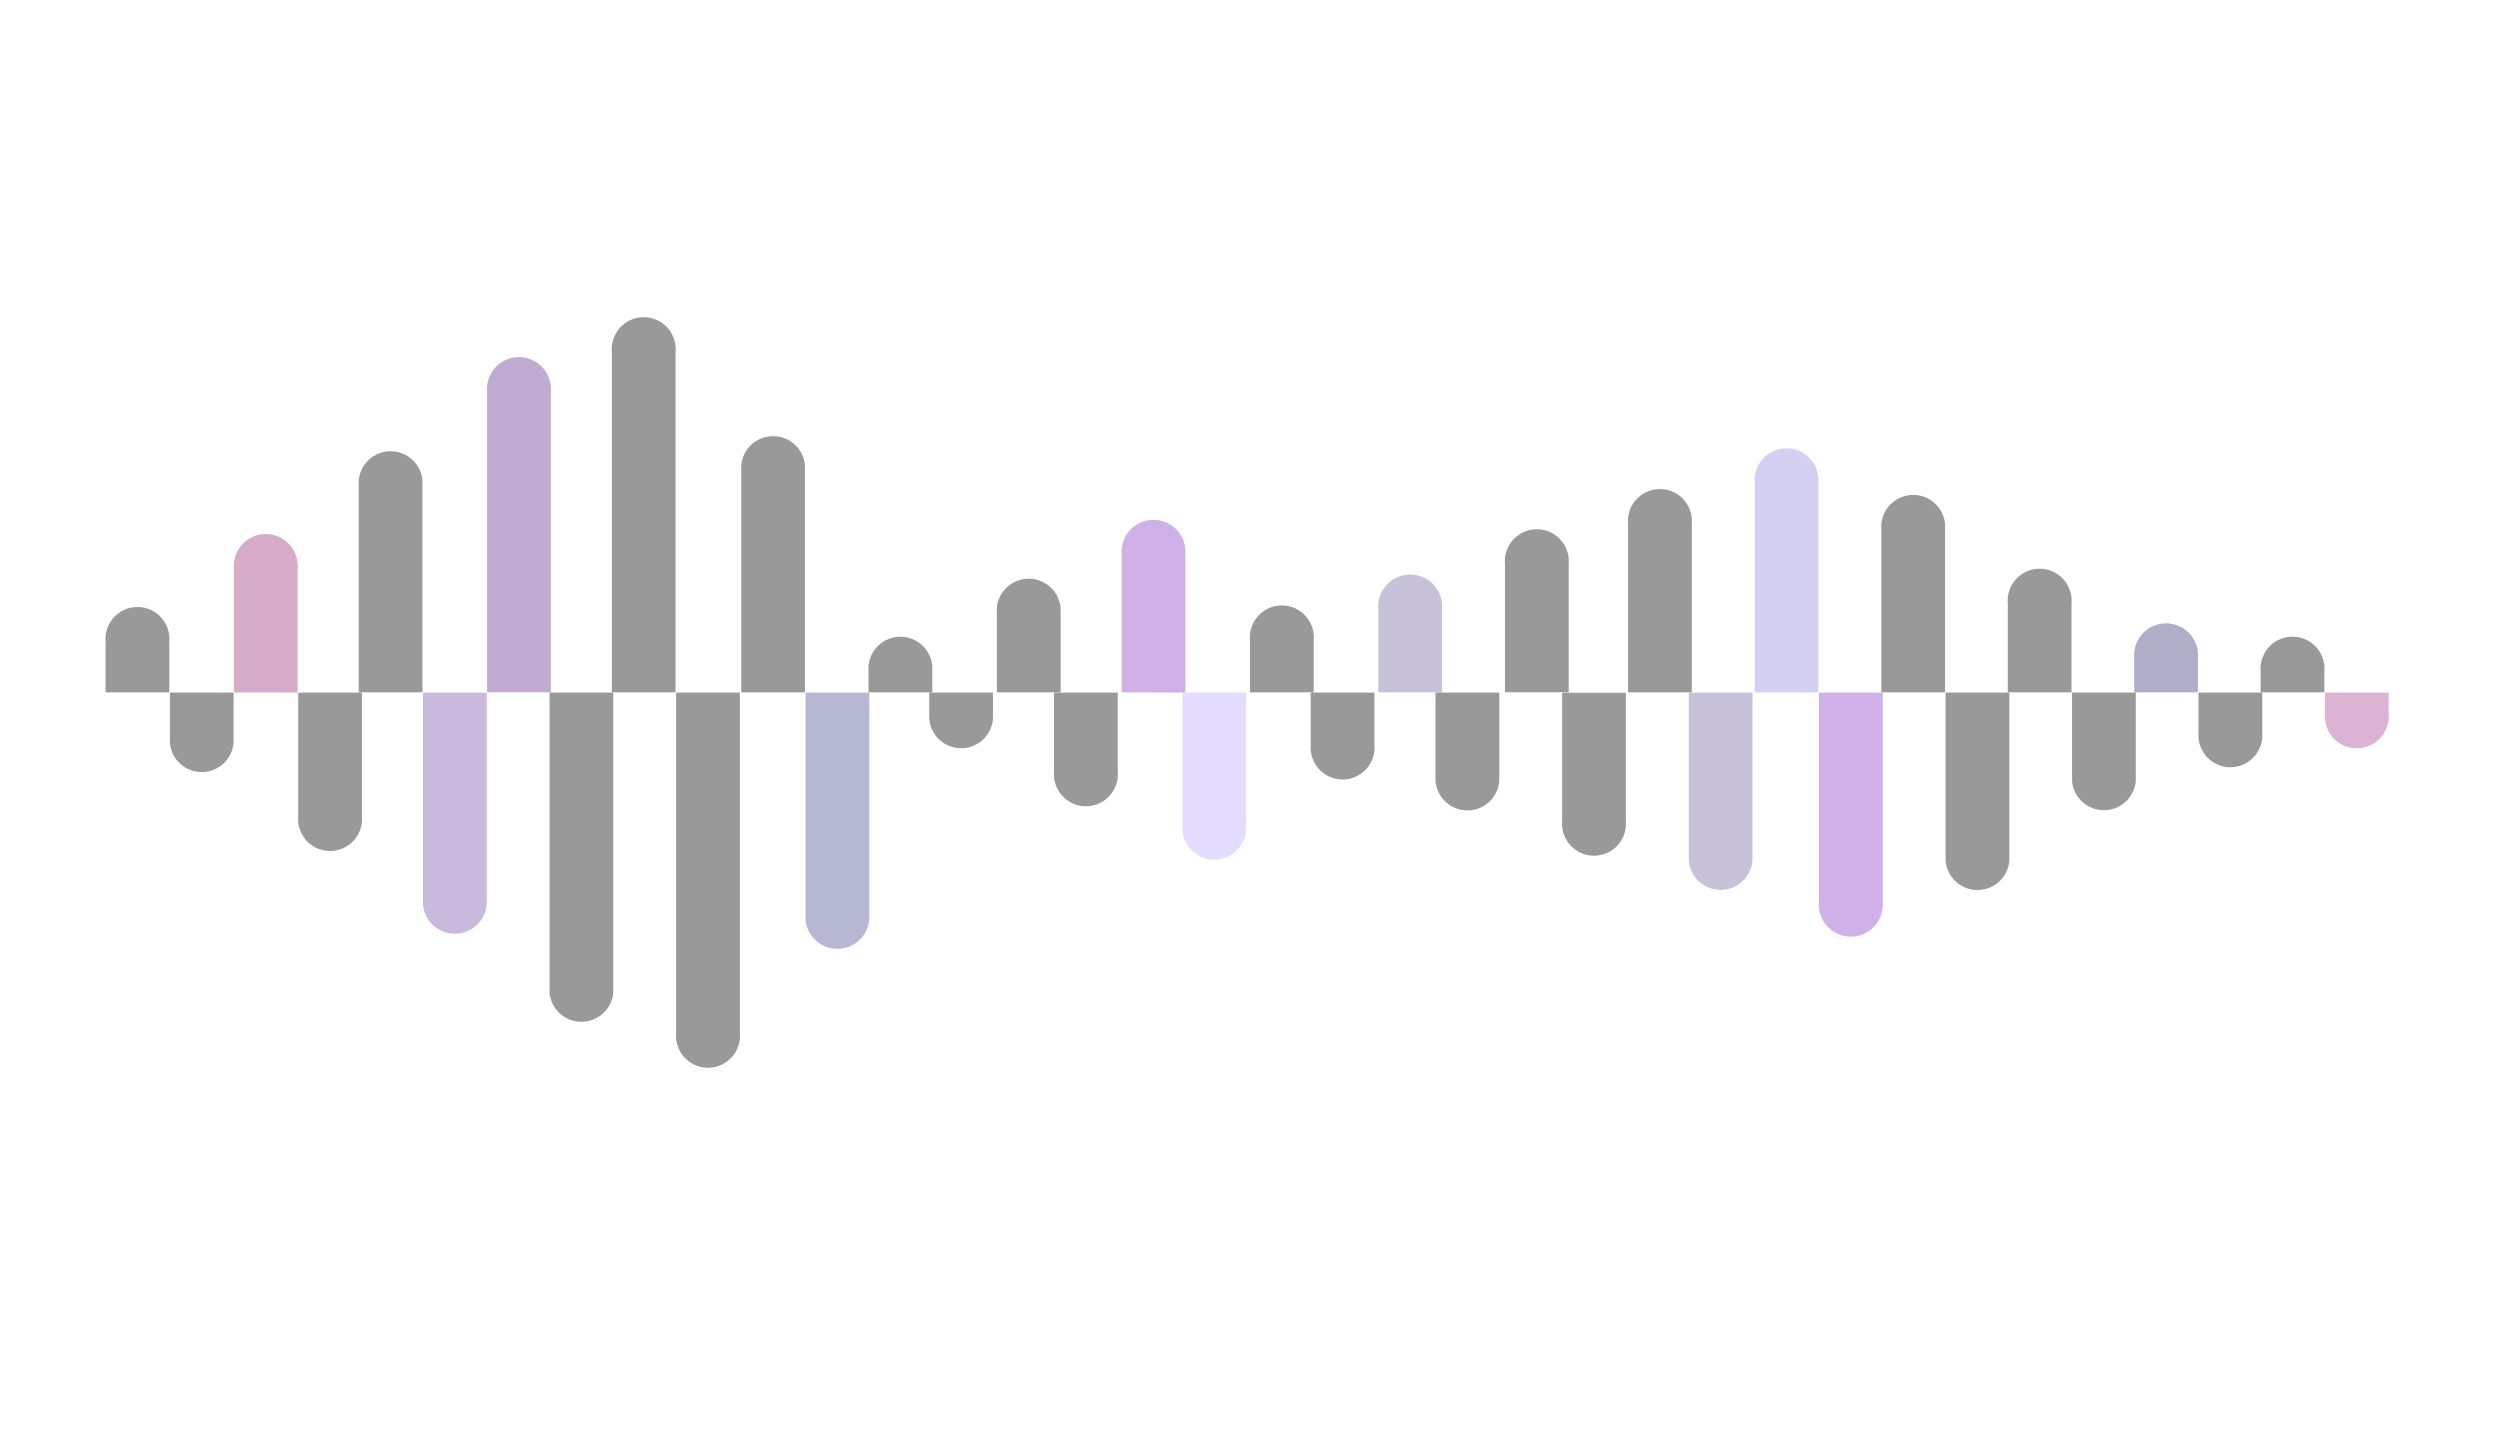
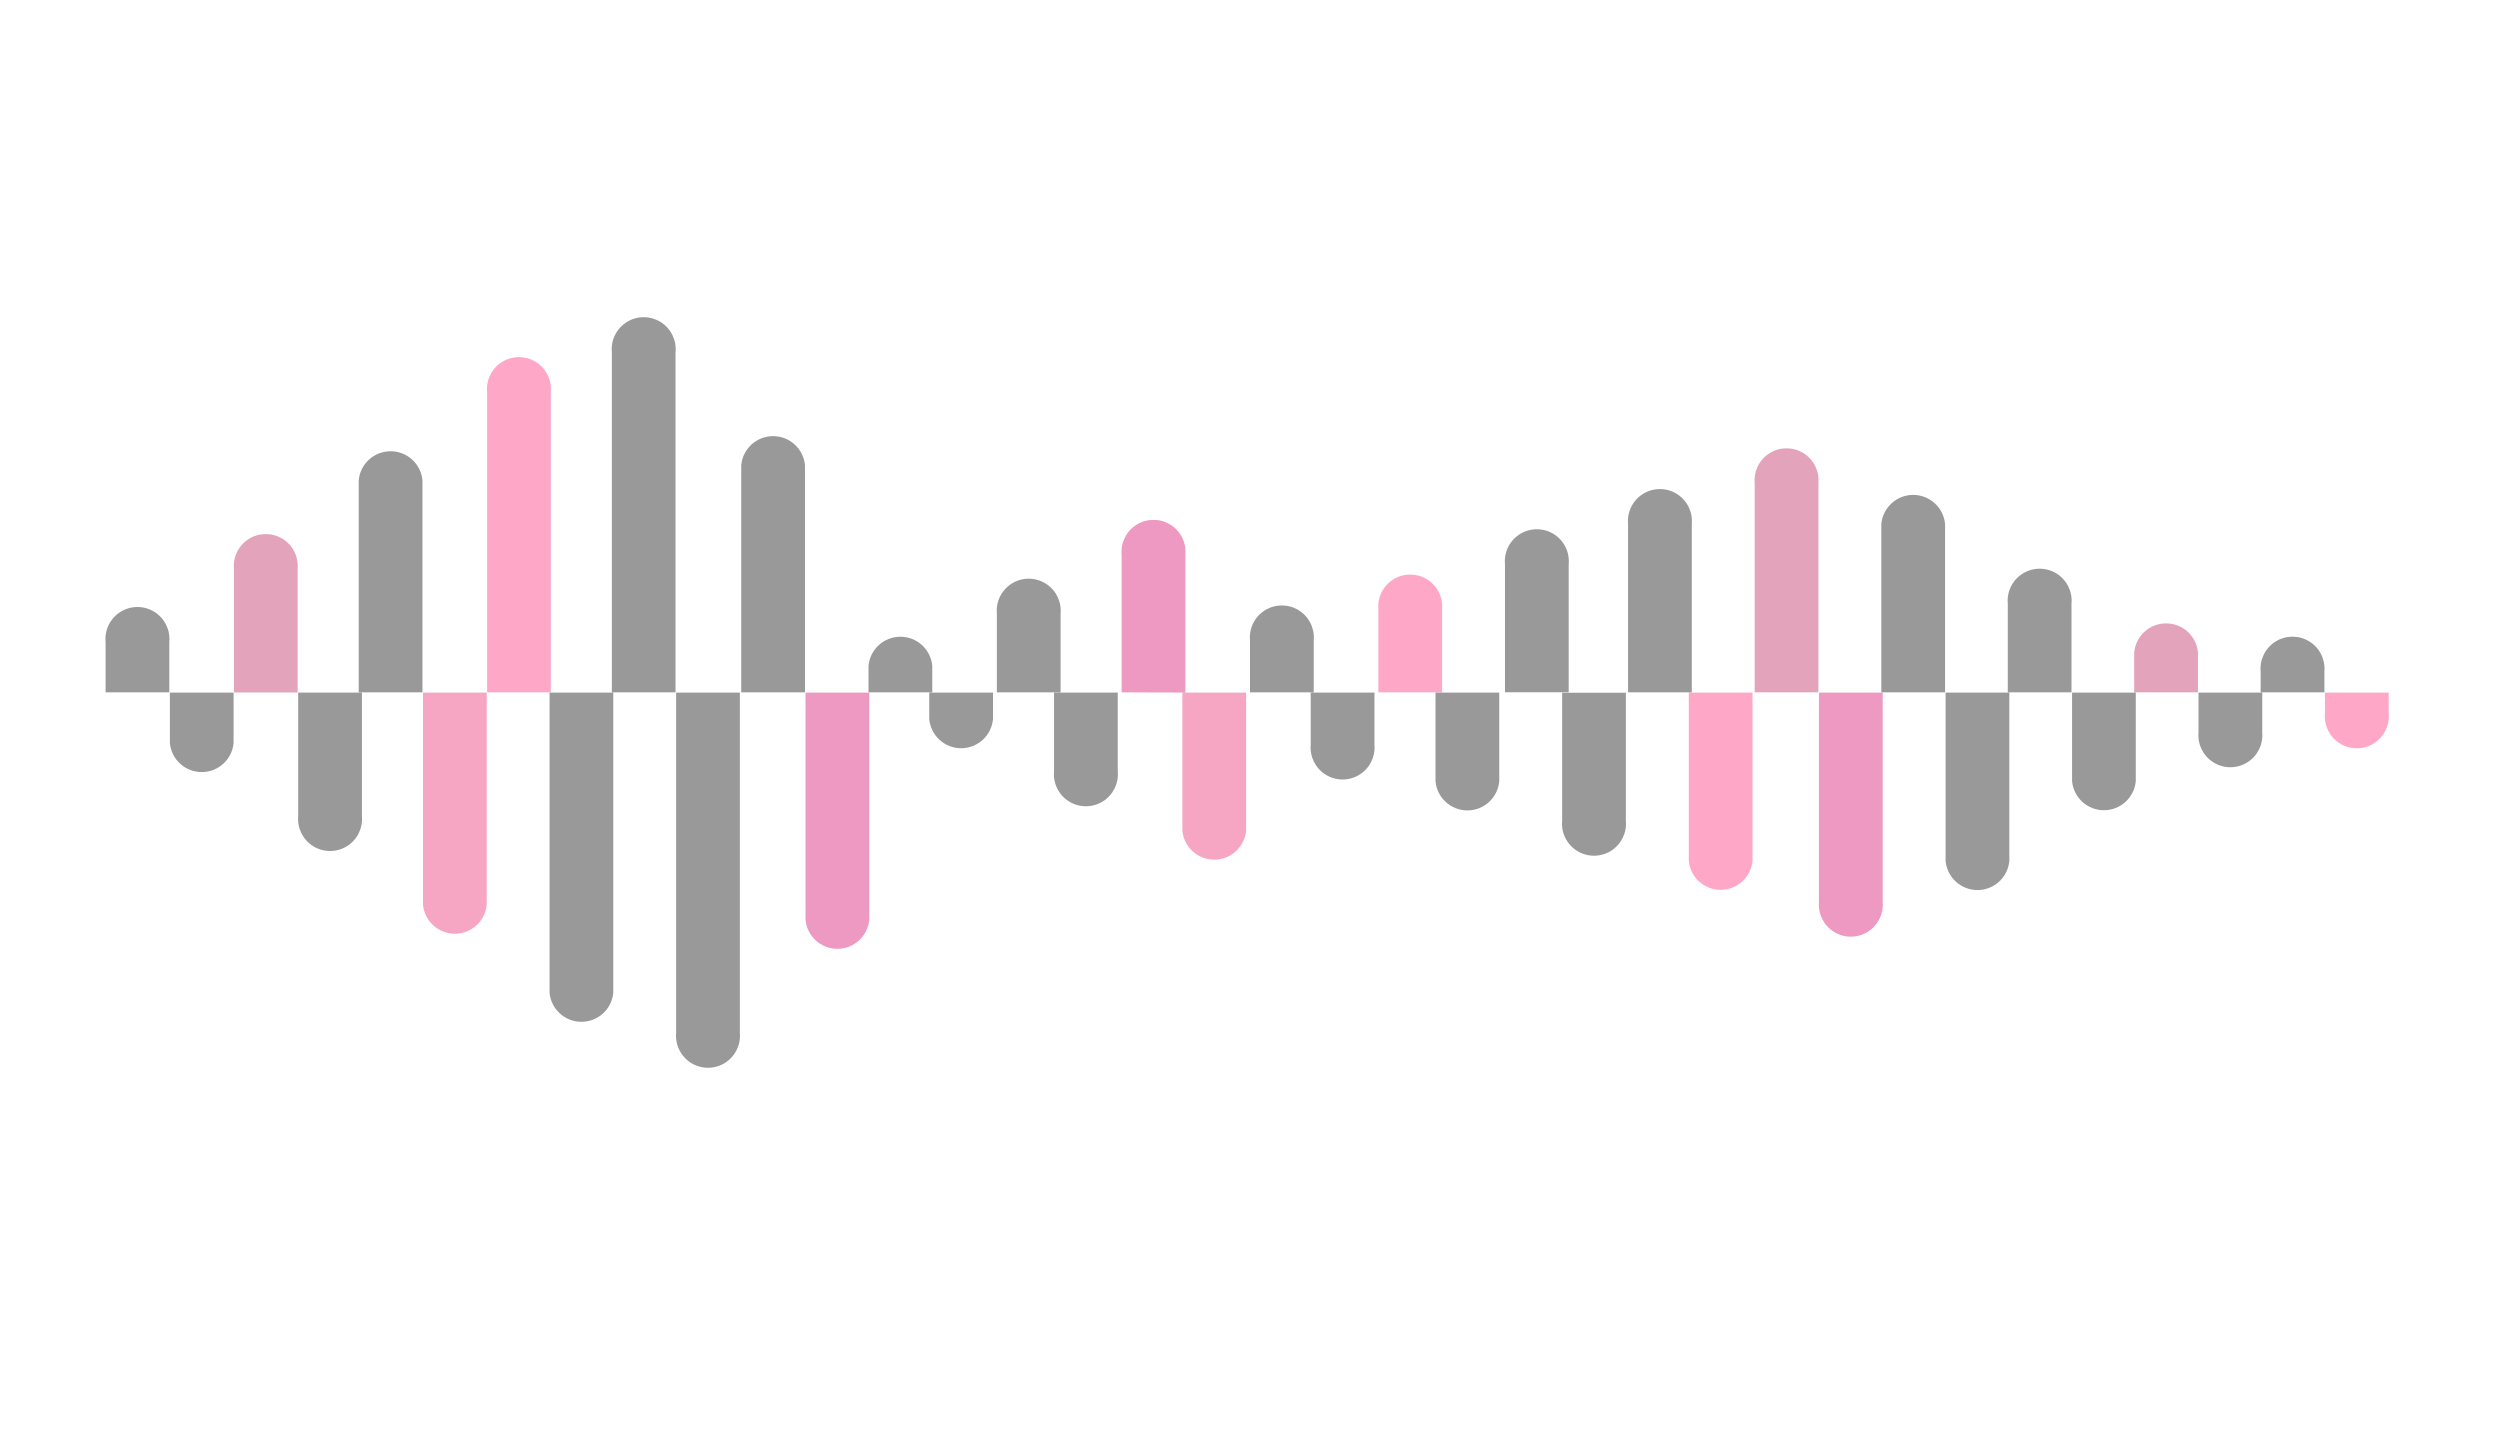
<svg xmlns="http://www.w3.org/2000/svg" id="Ebene_1" data-name="Ebene 1" width="248.06mm" height="143.2mm" viewBox="0 0 703.15 405.91">
  <defs>
    <style>
    

    
     .cls-1 {
         -webkit-animation: action 2.2s infinite  alternate;
        animation: action 2.2s infinite  alternate;
        transform-origin: center center;
        animation-delay: 1.3s;
-         fill: #662d91;
+         fill: #ff2473; 
      }

    
      .cls-1, .cls-10, .cls-11, .cls-2, .cls-3, .cls-4, .cls-5, .cls-6, .cls-7, .cls-8, .cls-9, .cls-12 {
        opacity: 0.4;
      }

      
      .cls-3 {
        -webkit-animation: action2 2.5s infinite  alternate;
        animation: action2 2.5s infinite  alternate;
        transform-origin: center center;
        animation-delay: 1.4s;
-         fill: #8a3dc4;
+         fill: #D10063; 
      }

     
     .cls-4 {
       -webkit-animation: action4 2.3s infinite  alternate;
        animation: action3 2.3s infinite  alternate;
        transform-origin: center center;
        animation-delay: 1s;
-         fill: #73679e;
+         fill: #ff2473; 
      }

      
     .cls-5 {
       -webkit-animation: action 1.9s infinite  alternate;
        animation: action 1.9s infinite  alternate;
        transform-origin: center center;
        animation-delay: 0.9s;
-         fill: #9389db;
+         fill: #BA1A55;
      }

      
      .cls-6 {
        -webkit-animation: action3 1.7s infinite  alternate;
        animation: action3 1.7s infinite  alternate;
        transform-origin: center center;
        animation-delay: 2s;
-         fill: #343475;
+         fill: #BA1A55; 
      }

      
      .cls-7 {
        -webkit-animation: action4 2.8s infinite  alternate;
        animation: action3 2.8s infinite  alternate;
        transform-origin: center center;
        animation-delay: 2.4s;

-         fill: #9b2e7b;
+         fill: #BA1A55; 
      }

      
      .cls-8 {
        -webkit-animation: action2 2.4s infinite  alternate;
        animation: action2 2.4s infinite  alternate;
        transform-origin: center center;
        animation-delay: 1.4s;
-         fill: #464a91;
+         fill: #D10063;
      }

      .cls-9 {
        -webkit-animation: action 2s infinite  alternate;
        animation: action 2s infinite  alternate;
        transform-origin: center center;
        animation-delay: 0.5s;
-         fill: #baa7ff;
+         fill: #E8206A; 
      }

      
      .cls-10 {
        -webkit-animation: action3 2.7s infinite  alternate;
        animation: action3 2.7s infinite  alternate;
        transform-origin: center center;
        animation-delay: 1.4s;

    
-         fill: #a84290;
+         fill: #ff2473; 
      }

      
      .cls-11 {
         -webkit-animation: action3 2.4s infinite  alternate;
        animation: action3 2.4s infinite  alternate;
        transform-origin: center center;
        animation-delay: 2s;
        
-         fill: #7750aa;
+         fill: #E8206A; 
      }

      .cls-2{
         -webkit-animation: action3 4s infinite  alternate;
        animation: action3 4s infinite  alternate;
        transform-origin: center center;
      }

      .cls-12{
         -webkit-animation: action5 1.9s infinite  alternate;
        animation: action5 1.9s infinite  alternate;
        transform-origin: center center;

      }
      
      @-webkit-keyframes action {
        0% { transform: scaleY(1); 
             transform-origin: center center;}
        100% { transform: scaleY(1.1); 
        transform-origin: center center;}
    }
    @keyframes action {
        0% { transform: scaleY(1); 
        transform-origin: center center;}
        100% { transform: scaleY(1.1);
        transform-origin: center center; }
    }

    @-webkit-keyframes action2 {
        0% { transform: scaleY(1); 
        transform-origin: center center;}
        100% { transform: scaleY(1.2); 
        transform-origin: center center;}
    }
    @keyframes action2 {
        0% { transform: scaleY(1); 
        transform-origin: center center;}
        100% { transform: scaleY(1.2); 
        transform-origin: center center;}
    }

    @-webkit-keyframes action3 {
        0% { transform: scaleY(1); 
        transform-origin: center center;}
        100% { transform: scaleY(1.15); 
        transform-origin: center center;}
    }
    @keyframes action3 {
        0% { transform: scaleY(1); 
        transform-origin: center center;}
        100% { transform: scaleY(1.15); 
        transform-origin: center center;}
    }
    @-webkit-keyframes action4 {
        0% { transform: scaleY(1); 
        transform-origin: center center;}
        100% { transform: scaleY(1); 
        transform-origin: center center;}
    }
    @keyframes action5 {
        0% { transform: scaleY(1); 
        transform-origin: center center;}
        100% { transform: scaleY(1.2); 
        transform-origin: center center;}
    }

 
    </style>
  </defs>
  <path class="cls-1" d="M137,194.73V110.29a9,9,0,1,1,17.92,0v84.44Z" />
  <path class="cls-2" d="M190,99.06v95.67H172.09V99.06a9,9,0,1,1,17.92,0Z" />
  <path class="cls-12" d="M208.48,194.73V130.87a9,9,0,0,1,17.93,0v63.86Z" />
  <path class="cls-12" d="M262.21,187.29v7.44H244.28v-7.44a9,9,0,0,1,17.93,0Z" />
  <path class="cls-12" d="M298.3,172.61v22.12H280.38V172.61a9,9,0,1,1,17.92,0Z" />
  <path class="cls-3" d="M315.47,194.73V156a9,9,0,1,1,17.93,0v38.78Z" />
  <path class="cls-2" d="M369.5,180.08v14.65H351.57V180.08a9,9,0,1,1,17.93,0Z" />
  <path class="cls-4" d="M387.67,194.73V169.8a9,9,0,0,1,17.93,0v24.93Z" />
  <path class="cls-2" d="M441.21,158.7v36H423.29v-36a9,9,0,1,1,17.92,0Z" />
  <path class="cls-2" d="M457.91,194.73V147.4a9,9,0,1,1,17.92,0v47.33Z" />
  <path class="cls-5" d="M511.45,135.88v58.85H493.52V135.88a9,9,0,1,1,17.93,0Z" />
  <path class="cls-12" d="M529.14,194.73V147.4a9,9,0,0,1,17.93,0v47.33Z" />
  <path class="cls-2" d="M564.71,194.73V169.8a9,9,0,1,1,17.92,0v24.93Z" />
  <path class="cls-6" d="M600.27,194.73v-11.2a9,9,0,0,1,17.93,0v11.2Z" />
  <path class="cls-2" d="M635.83,194.73v-5.87a9,9,0,1,1,17.93,0v5.87Z" />
  <path class="cls-12" d="M100.89,194.73V135.12a9,9,0,0,1,17.93,0v59.61Z" />
  <path class="cls-7" d="M83.72,160v34.76H65.79V160a9,9,0,1,1,17.93,0Z" />
  <path class="cls-2" d="M29.7,194.73V180.57a9,9,0,1,1,17.92,0v14.16Z" />
  <path class="cls-2" d="M172.49,194.8v84.44a9,9,0,0,1-17.92,0V194.8Z" />
  <path class="cls-2" d="M208.09,290.47V194.8H190.17v95.67a9,9,0,1,0,17.92,0Z" />
  <path class="cls-8" d="M244.49,194.8v63.86a9,9,0,0,1-17.93,0V194.8Z" />
  <path class="cls-2" d="M279.29,202.24V194.8H261.36v7.44a9,9,0,0,0,17.93,0Z" />
  <path class="cls-12" d="M314.38,216.92V194.8H296.46v22.12a9,9,0,1,0,17.92,0Z" />
  <path class="cls-9" d="M350.48,194.8v38.78a9,9,0,0,1-17.93,0V194.8Z" />
  <path class="cls-12" d="M386.58,209.45V194.8H368.65v14.65a9,9,0,1,0,17.93,0Z" />
  <path class="cls-2" d="M421.68,194.8v24.93a9,9,0,0,1-17.93,0V194.8Z" />
  <path class="cls-12" d="M457.29,230.83v-36H439.37v36a9,9,0,1,0,17.92,0Z" />
  <path class="cls-4" d="M492.91,194.8v47.33a9,9,0,0,1-17.92,0V194.8Z" />
  <path class="cls-3" d="M529.53,253.65V194.8H511.6v58.85a9,9,0,1,0,17.93,0Z" />
  <path class="cls-2" d="M565.15,194.8v47.33a9,9,0,0,1-17.93,0V194.8Z" />
  <path class="cls-12" d="M600.71,194.8v24.93a9,9,0,0,1-17.92,0V194.8Z" />
  <path class="cls-2" d="M636.28,194.8V206a9,9,0,1,1-17.93,0V194.8Z" />
  <path class="cls-10" d="M671.84,194.8v5.87a9,9,0,1,1-17.93,0V194.8Z" />
  <path class="cls-11" d="M136.9,194.8v59.61a9,9,0,0,1-17.93,0V194.8Z" />
  <path class="cls-12" d="M101.8,229.56V194.8H83.87v34.76a9,9,0,1,0,17.93,0Z" />
  <path class="cls-2" d="M65.7,194.8V209a9,9,0,0,1-17.92,0V194.8Z" />
</svg>
